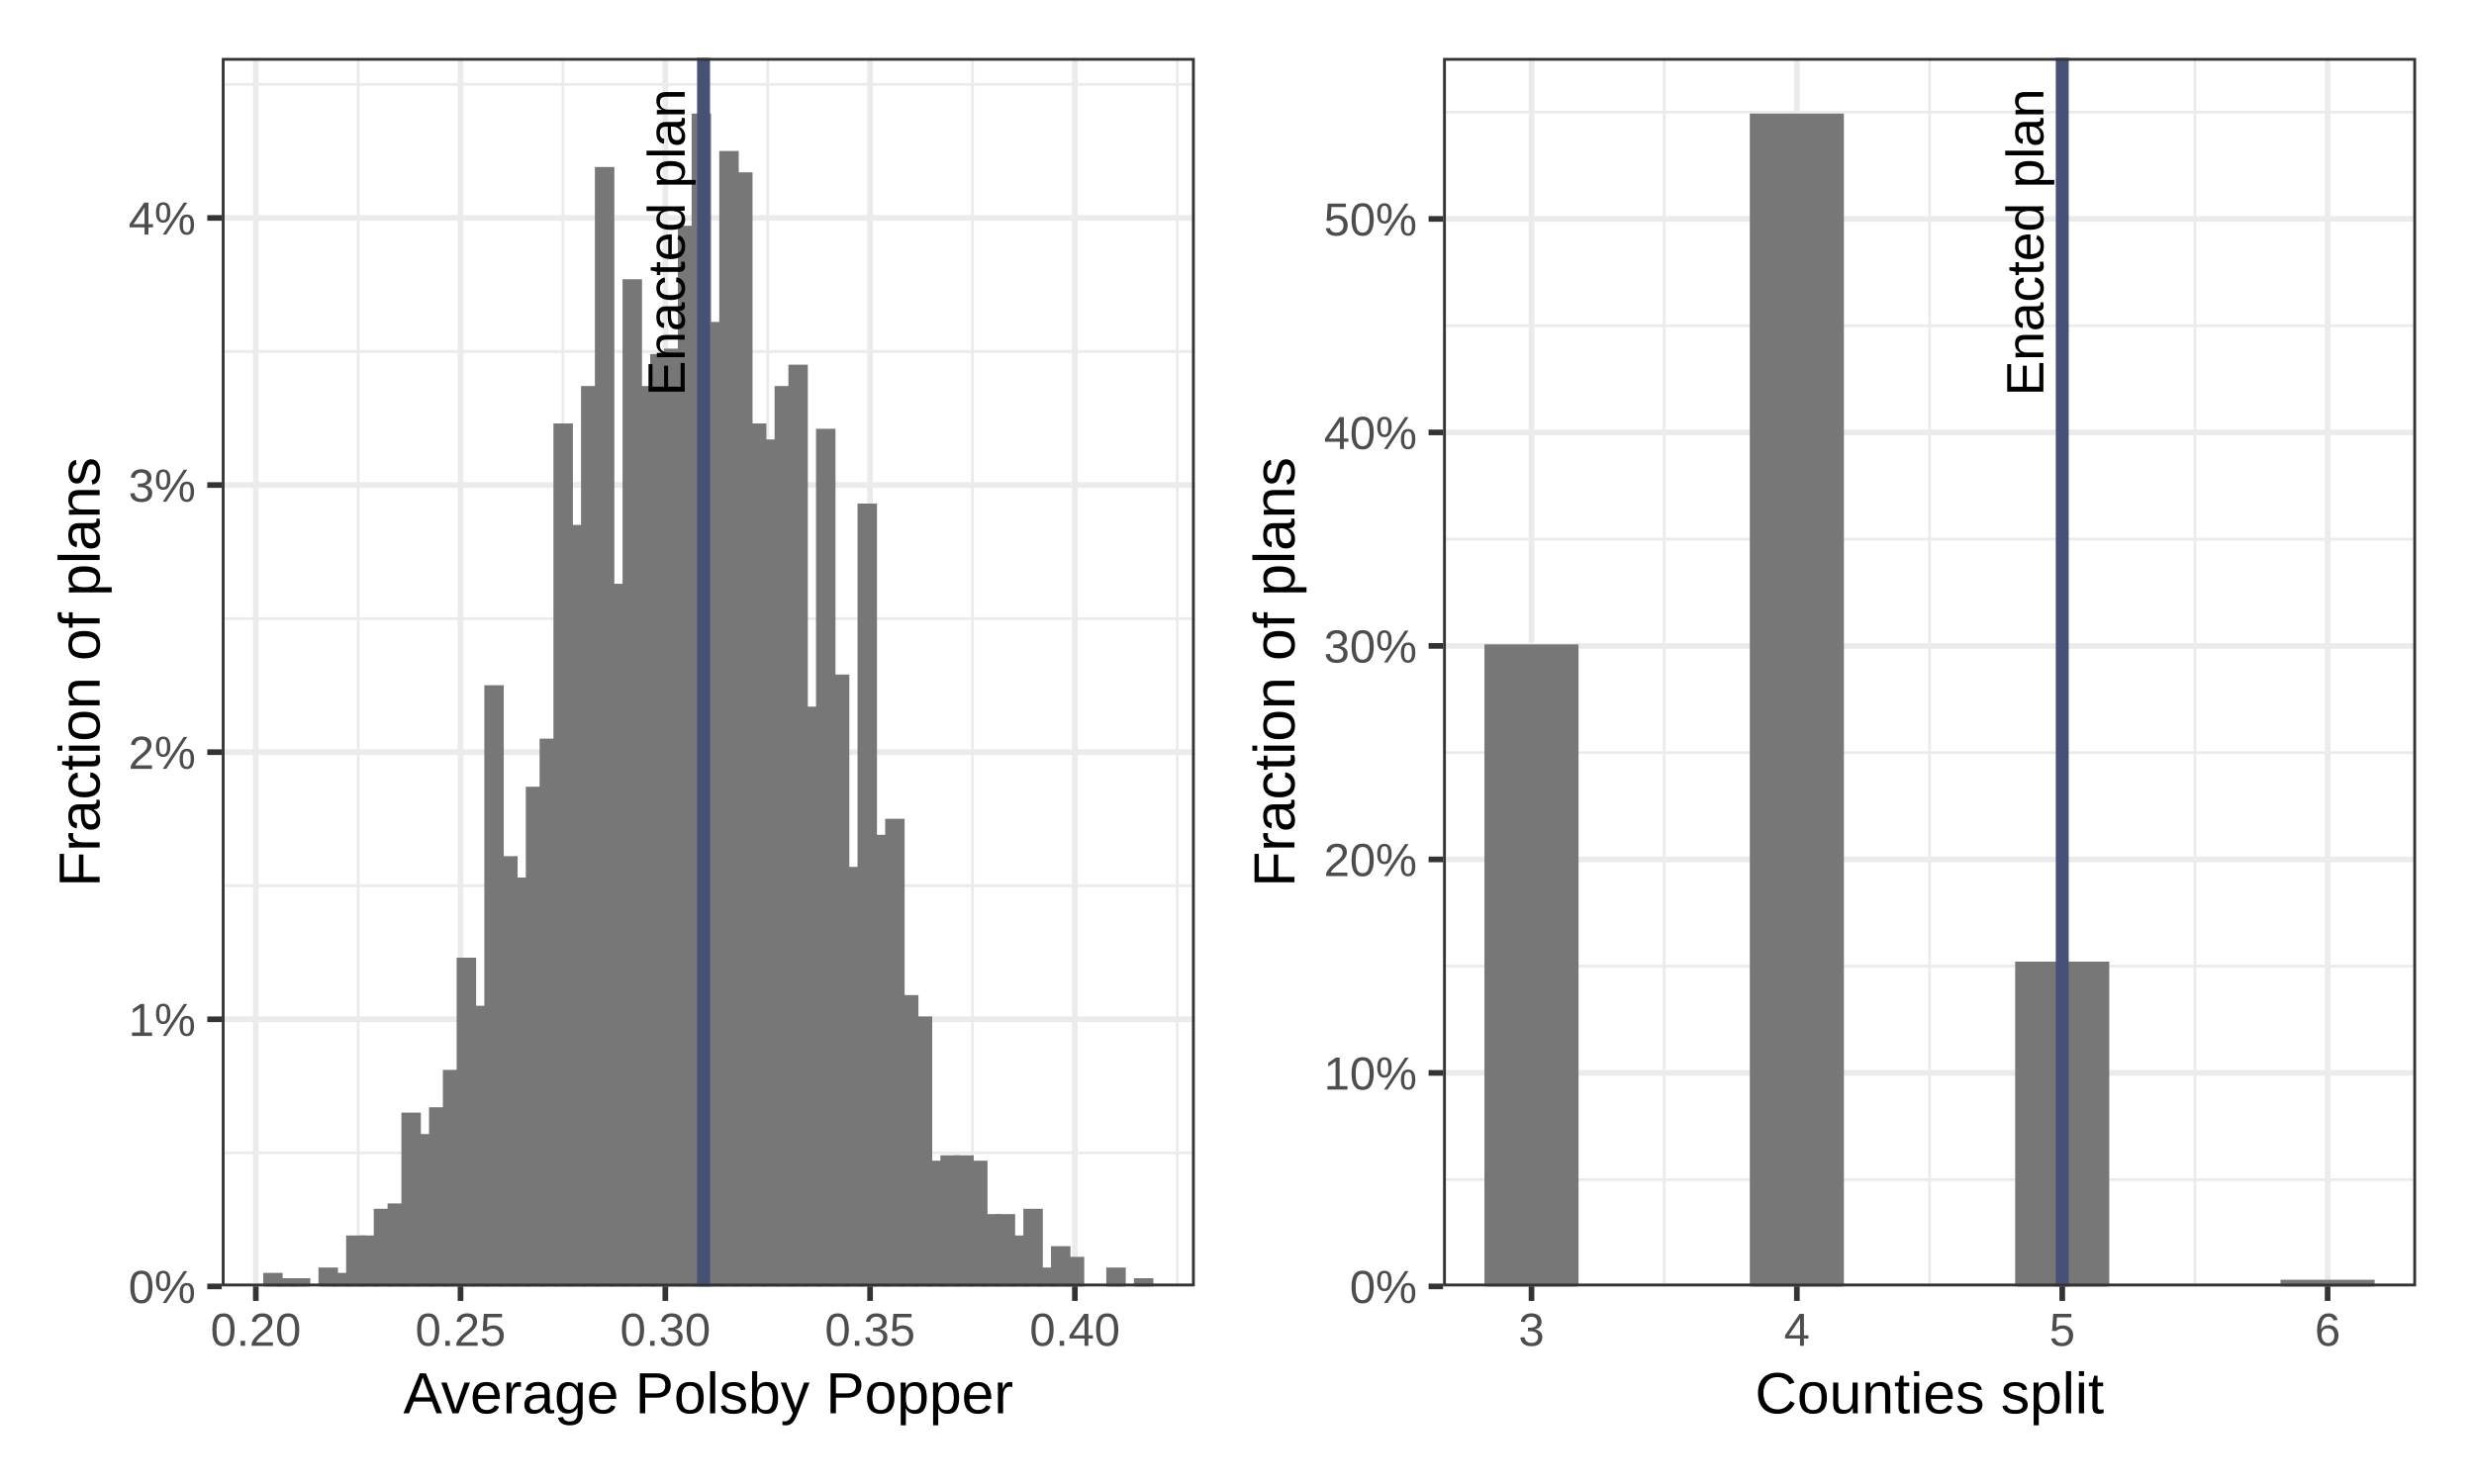
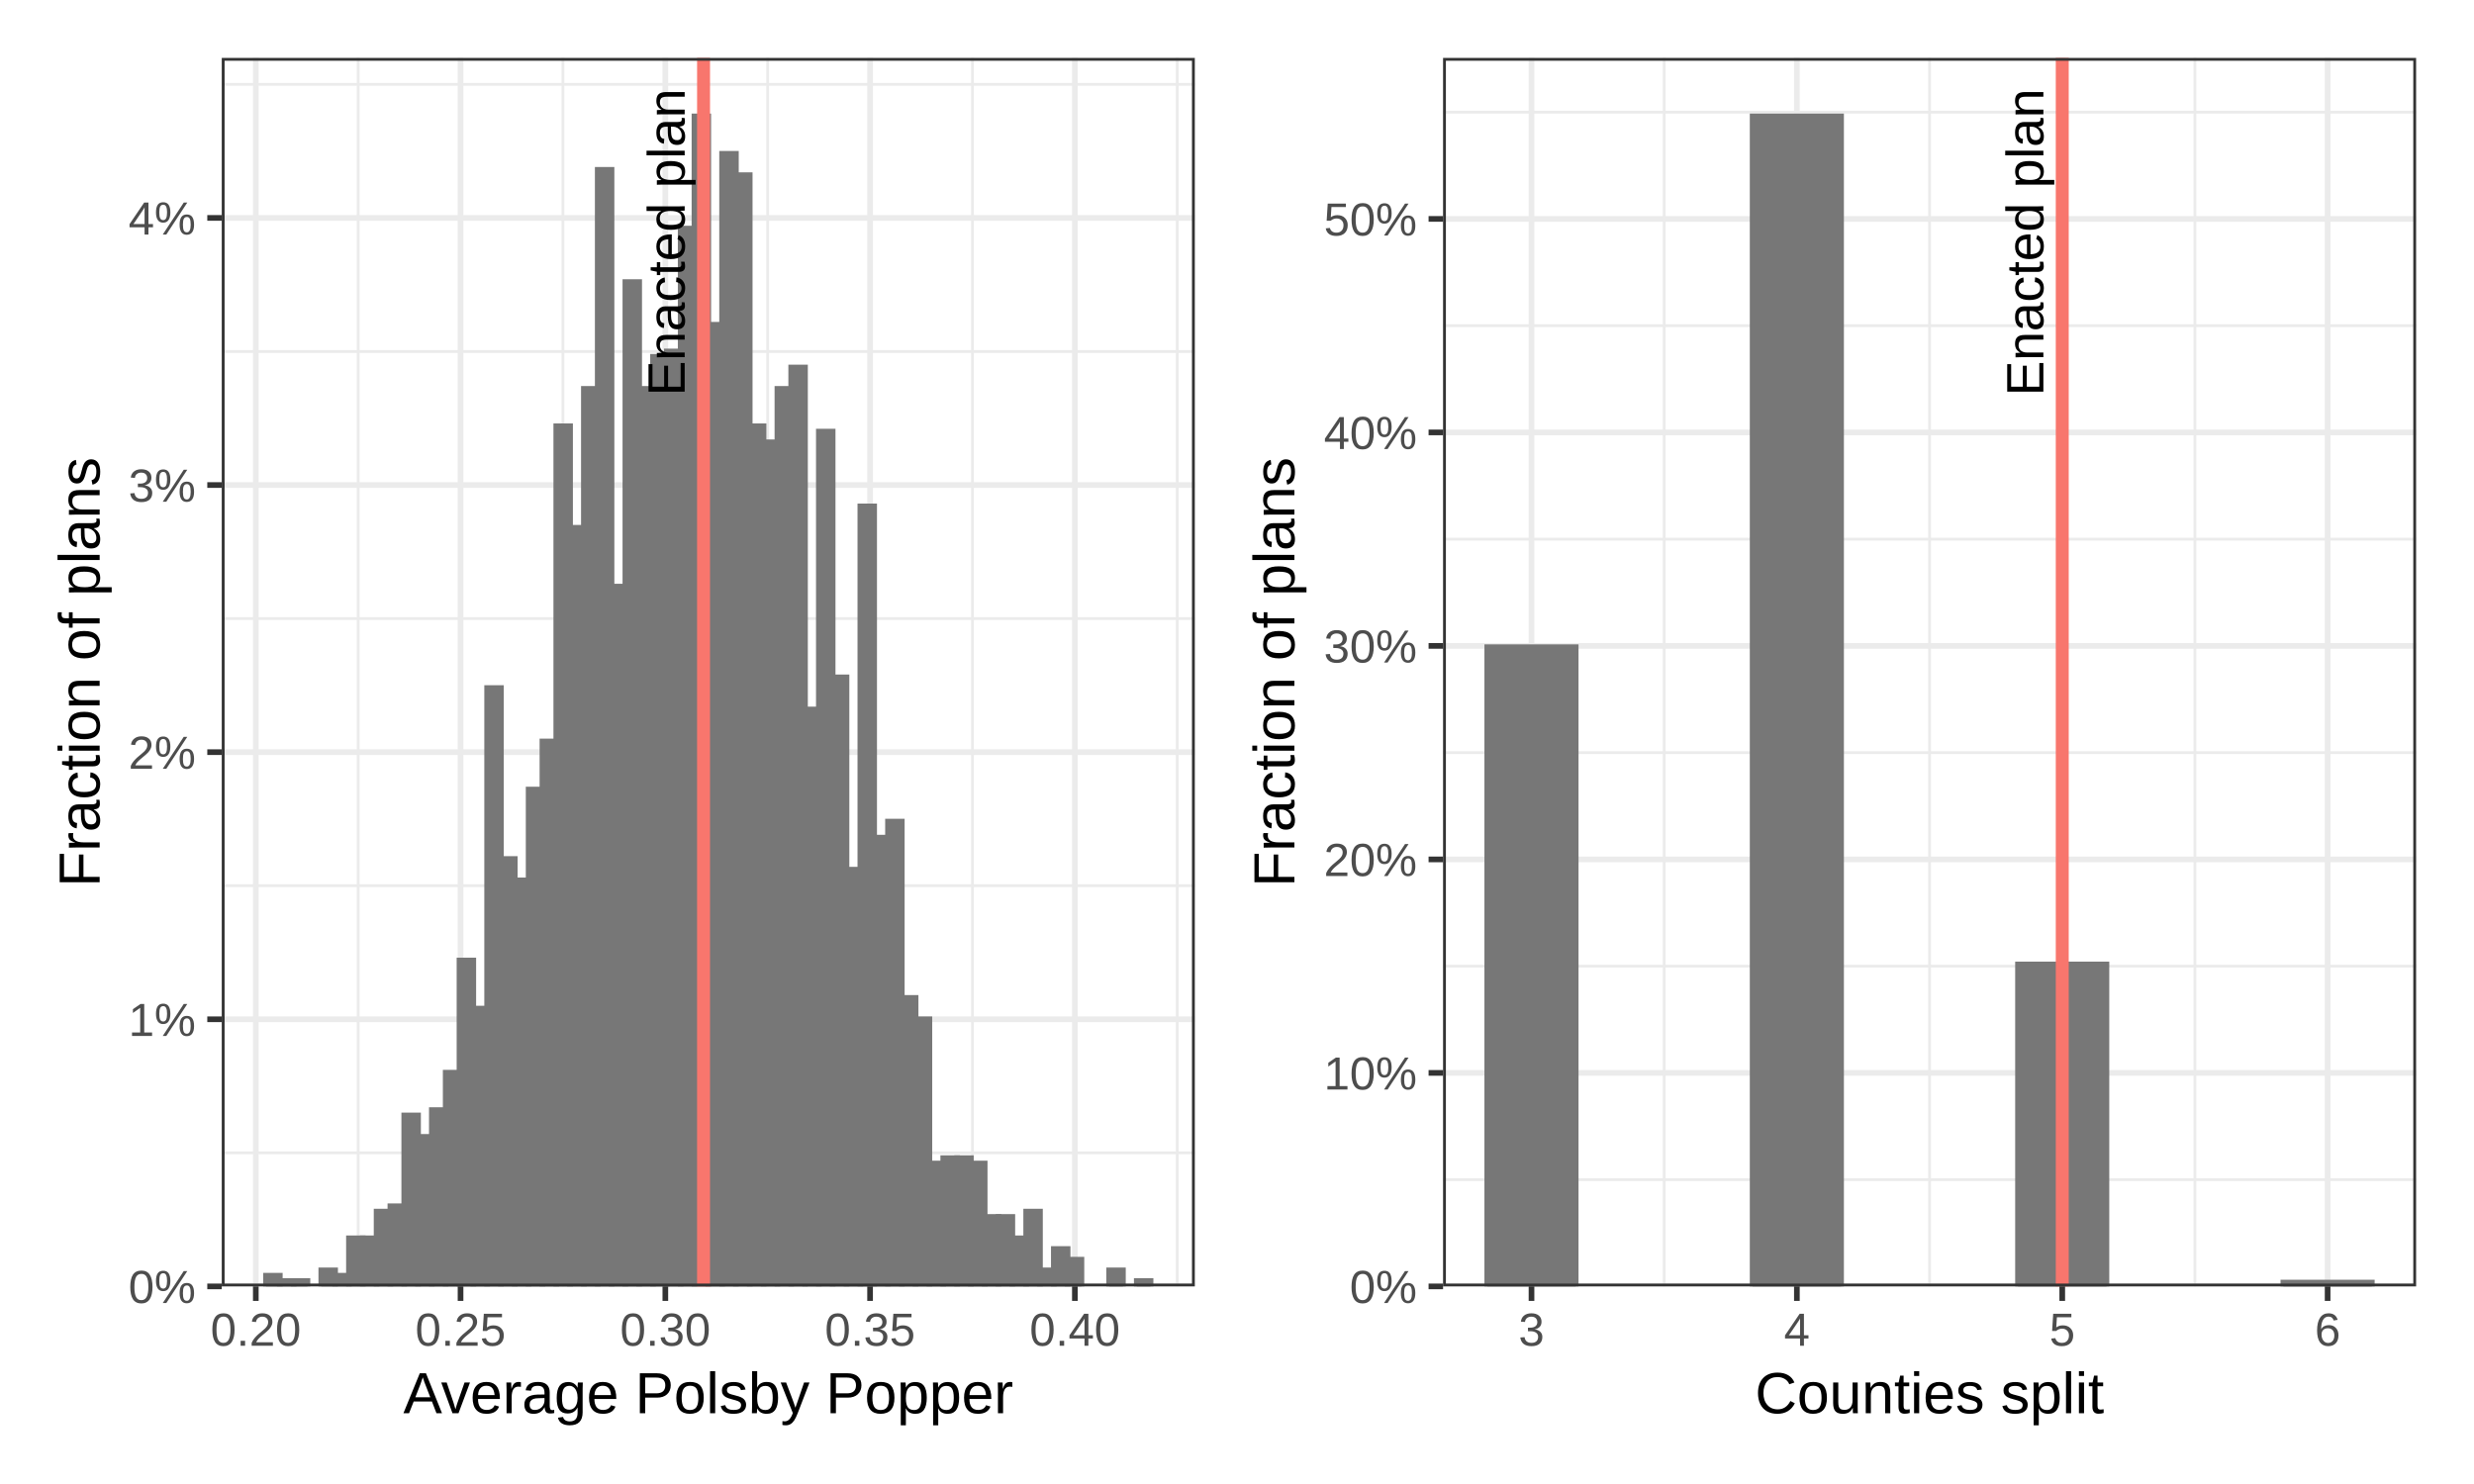
<svg xmlns="http://www.w3.org/2000/svg" class="svglite" width="468.00pt" height="280.80pt" viewBox="0 0 468.00 280.80">
  <defs>
    <style type="text/css">
    .svglite line, .svglite polyline, .svglite polygon, .svglite path, .svglite rect, .svglite circle {
      fill: none;
      stroke: #000000;
      stroke-linecap: round;
      stroke-linejoin: round;
      stroke-miterlimit: 10.00;
    }
    .svglite text {
      white-space: pre;
    }
  </style>
  </defs>
  <rect width="100%" height="100%" style="stroke: none; fill: #FFFFFF;" />
  <defs>
    <clipPath id="cpMC4wMHw0NjguMDB8MC4wMHwyODAuODA=">
      <rect x="0.00" y="0.00" width="468.00" height="280.80" />
    </clipPath>
  </defs>
  <g clip-path="url(#cpMC4wMHw0NjguMDB8MC4wMHwyODAuODA=)">
    <rect x="0" y="0" width="468.00" height="280.80" style="stroke-width: 1.07; stroke: #FFFFFF; fill: #FFFFFF;" />
  </g>
  <defs>
    <clipPath id="cpNS40OHwyMzEuNTB8NS40OHwyNzUuMzI=">
      <rect x="5.48" y="5.48" width="226.02" height="269.84" />
    </clipPath>
  </defs>
  <g clip-path="url(#cpNS40OHwyMzEuNTB8NS40OHwyNzUuMzI=)">
    <rect x="5.48" y="5.48" width="226.02" height="269.84" style="stroke-width: 1.07; stroke: #FFFFFF; fill: #FFFFFF;" />
  </g>
  <g clip-path="url(#cpMC4wMHw0NjguMDB8MC4wMHwyODAuODA=)">
</g>
  <defs>
    <clipPath id="cpNDEuOTV8MjI2LjAyfDEwLjk2fDI0My40MQ==">
      <rect x="41.95" y="10.96" width="184.07" height="232.45" />
    </clipPath>
  </defs>
  <g clip-path="url(#cpNDEuOTV8MjI2LjAyfDEwLjk2fDI0My40MQ==)">
    <rect x="41.95" y="10.96" width="184.07" height="232.45" style="stroke-width: 1.07; stroke: none; fill: #FFFFFF;" />
    <polyline points="41.95,218.14 226.02,218.14 " style="stroke-width: 0.53; stroke: #EBEBEB; stroke-linecap: butt;" />
    <polyline points="41.95,167.59 226.02,167.59 " style="stroke-width: 0.53; stroke: #EBEBEB; stroke-linecap: butt;" />
    <polyline points="41.95,117.05 226.02,117.05 " style="stroke-width: 0.53; stroke: #EBEBEB; stroke-linecap: butt;" />
    <polyline points="41.95,66.51 226.02,66.51 " style="stroke-width: 0.53; stroke: #EBEBEB; stroke-linecap: butt;" />
    <polyline points="41.95,15.96 226.02,15.96 " style="stroke-width: 0.53; stroke: #EBEBEB; stroke-linecap: butt;" />
    <polyline points="67.75,243.41 67.75,10.96 " style="stroke-width: 0.53; stroke: #EBEBEB; stroke-linecap: butt;" />
    <polyline points="106.49,243.41 106.49,10.96 " style="stroke-width: 0.53; stroke: #EBEBEB; stroke-linecap: butt;" />
    <polyline points="145.22,243.41 145.22,10.96 " style="stroke-width: 0.53; stroke: #EBEBEB; stroke-linecap: butt;" />
    <polyline points="183.96,243.41 183.96,10.96 " style="stroke-width: 0.53; stroke: #EBEBEB; stroke-linecap: butt;" />
    <polyline points="222.70,243.41 222.70,10.96 " style="stroke-width: 0.53; stroke: #EBEBEB; stroke-linecap: butt;" />
    <polyline points="41.95,243.41 226.02,243.41 " style="stroke-width: 1.07; stroke: #EBEBEB; stroke-linecap: butt;" />
    <polyline points="41.95,192.87 226.02,192.87 " style="stroke-width: 1.07; stroke: #EBEBEB; stroke-linecap: butt;" />
    <polyline points="41.95,142.32 226.02,142.32 " style="stroke-width: 1.07; stroke: #EBEBEB; stroke-linecap: butt;" />
    <polyline points="41.95,91.78 226.02,91.78 " style="stroke-width: 1.07; stroke: #EBEBEB; stroke-linecap: butt;" />
    <polyline points="41.95,41.23 226.02,41.23 " style="stroke-width: 1.07; stroke: #EBEBEB; stroke-linecap: butt;" />
    <polyline points="48.39,243.41 48.39,10.96 " style="stroke-width: 1.07; stroke: #EBEBEB; stroke-linecap: butt;" />
    <polyline points="87.12,243.41 87.12,10.96 " style="stroke-width: 1.07; stroke: #EBEBEB; stroke-linecap: butt;" />
    <polyline points="125.86,243.41 125.86,10.96 " style="stroke-width: 1.07; stroke: #EBEBEB; stroke-linecap: butt;" />
    <polyline points="164.59,243.41 164.59,10.96 " style="stroke-width: 1.07; stroke: #EBEBEB; stroke-linecap: butt;" />
    <polyline points="203.33,243.41 203.33,10.96 " style="stroke-width: 1.07; stroke: #EBEBEB; stroke-linecap: butt;" />
-     <rect x="50.32" y="241.39" width="2.61" height="2.02" style="stroke-width: 1.07; stroke: #777777; stroke-linecap: square; stroke-linejoin: miter; fill: #777777;" />
-     <rect x="52.93" y="242.40" width="2.61" height="1.01" style="stroke-width: 1.07; stroke: #777777; stroke-linecap: square; stroke-linejoin: miter; fill: #777777;" />
-     <rect x="55.55" y="242.40" width="2.61" height="1.01" style="stroke-width: 1.07; stroke: #777777; stroke-linecap: square; stroke-linejoin: miter; fill: #777777;" />
-     <rect x="58.16" y="243.41" width="2.61" height="0.00" style="stroke-width: 1.07; stroke: #777777; stroke-linecap: square; stroke-linejoin: miter; fill: #777777;" />
-     <rect x="60.78" y="240.38" width="2.61" height="3.03" style="stroke-width: 1.07; stroke: #777777; stroke-linecap: square; stroke-linejoin: miter; fill: #777777;" />
-     <rect x="63.39" y="241.39" width="2.61" height="2.02" style="stroke-width: 1.07; stroke: #777777; stroke-linecap: square; stroke-linejoin: miter; fill: #777777;" />
-     <rect x="66.01" y="234.31" width="2.61" height="9.10" style="stroke-width: 1.07; stroke: #777777; stroke-linecap: square; stroke-linejoin: miter; fill: #777777;" />
-     <rect x="68.62" y="234.31" width="2.61" height="9.10" style="stroke-width: 1.07; stroke: #777777; stroke-linecap: square; stroke-linejoin: miter; fill: #777777;" />
-     <rect x="71.24" y="229.26" width="2.61" height="14.15" style="stroke-width: 1.07; stroke: #777777; stroke-linecap: square; stroke-linejoin: miter; fill: #777777;" />
-     <rect x="73.85" y="228.25" width="2.61" height="15.16" style="stroke-width: 1.07; stroke: #777777; stroke-linecap: square; stroke-linejoin: miter; fill: #777777;" />
-     <rect x="76.47" y="211.06" width="2.61" height="32.35" style="stroke-width: 1.07; stroke: #777777; stroke-linecap: square; stroke-linejoin: miter; fill: #777777;" />
-     <rect x="79.08" y="215.11" width="2.61" height="28.30" style="stroke-width: 1.07; stroke: #777777; stroke-linecap: square; stroke-linejoin: miter; fill: #777777;" />
-     <rect x="81.69" y="210.05" width="2.61" height="33.36" style="stroke-width: 1.07; stroke: #777777; stroke-linecap: square; stroke-linejoin: miter; fill: #777777;" />
-     <rect x="84.31" y="202.97" width="2.61" height="40.44" style="stroke-width: 1.07; stroke: #777777; stroke-linecap: square; stroke-linejoin: miter; fill: #777777;" />
-     <rect x="86.92" y="181.75" width="2.61" height="61.66" style="stroke-width: 1.07; stroke: #777777; stroke-linecap: square; stroke-linejoin: miter; fill: #777777;" />
-     <rect x="89.54" y="190.84" width="2.61" height="52.57" style="stroke-width: 1.07; stroke: #777777; stroke-linecap: square; stroke-linejoin: miter; fill: #777777;" />
-     <rect x="92.15" y="130.19" width="2.61" height="113.22" style="stroke-width: 1.07; stroke: #777777; stroke-linecap: square; stroke-linejoin: miter; fill: #777777;" />
-     <rect x="94.77" y="162.54" width="2.61" height="80.87" style="stroke-width: 1.07; stroke: #777777; stroke-linecap: square; stroke-linejoin: miter; fill: #777777;" />
-     <rect x="97.38" y="166.58" width="2.61" height="76.83" style="stroke-width: 1.07; stroke: #777777; stroke-linecap: square; stroke-linejoin: miter; fill: #777777;" />
-     <rect x="100.00" y="149.40" width="2.61" height="94.01" style="stroke-width: 1.07; stroke: #777777; stroke-linecap: square; stroke-linejoin: miter; fill: #777777;" />
-     <rect x="102.61" y="140.30" width="2.61" height="103.11" style="stroke-width: 1.07; stroke: #777777; stroke-linecap: square; stroke-linejoin: miter; fill: #777777;" />
-     <rect x="105.23" y="80.66" width="2.61" height="162.75" style="stroke-width: 1.07; stroke: #777777; stroke-linecap: square; stroke-linejoin: miter; fill: #777777;" />
-     <rect x="107.84" y="99.87" width="2.61" height="143.54" style="stroke-width: 1.07; stroke: #777777; stroke-linecap: square; stroke-linejoin: miter; fill: #777777;" />
-     <rect x="110.45" y="73.58" width="2.61" height="169.83" style="stroke-width: 1.07; stroke: #777777; stroke-linecap: square; stroke-linejoin: miter; fill: #777777;" />
-     <rect x="113.07" y="32.14" width="2.61" height="211.27" style="stroke-width: 1.07; stroke: #777777; stroke-linecap: square; stroke-linejoin: miter; fill: #777777;" />
-     <rect x="115.68" y="110.99" width="2.61" height="132.42" style="stroke-width: 1.07; stroke: #777777; stroke-linecap: square; stroke-linejoin: miter; fill: #777777;" />
-     <rect x="118.30" y="53.37" width="2.61" height="190.04" style="stroke-width: 1.07; stroke: #777777; stroke-linecap: square; stroke-linejoin: miter; fill: #777777;" />
-     <rect x="120.91" y="73.58" width="2.61" height="169.83" style="stroke-width: 1.07; stroke: #777777; stroke-linecap: square; stroke-linejoin: miter; fill: #777777;" />
-     <rect x="123.53" y="67.52" width="2.61" height="175.89" style="stroke-width: 1.07; stroke: #777777; stroke-linecap: square; stroke-linejoin: miter; fill: #777777;" />
-     <rect x="126.14" y="66.51" width="2.61" height="176.90" style="stroke-width: 1.07; stroke: #777777; stroke-linecap: square; stroke-linejoin: miter; fill: #777777;" />
-     <rect x="128.76" y="43.26" width="2.61" height="200.15" style="stroke-width: 1.07; stroke: #777777; stroke-linecap: square; stroke-linejoin: miter; fill: #777777;" />
-     <rect x="131.37" y="22.03" width="2.61" height="221.38" style="stroke-width: 1.07; stroke: #777777; stroke-linecap: square; stroke-linejoin: miter; fill: #777777;" />
-     <rect x="133.99" y="61.45" width="2.61" height="181.96" style="stroke-width: 1.07; stroke: #777777; stroke-linecap: square; stroke-linejoin: miter; fill: #777777;" />
-     <rect x="136.60" y="29.10" width="2.61" height="214.31" style="stroke-width: 1.07; stroke: #777777; stroke-linecap: square; stroke-linejoin: miter; fill: #777777;" />
-     <rect x="139.21" y="33.15" width="2.61" height="210.26" style="stroke-width: 1.07; stroke: #777777; stroke-linecap: square; stroke-linejoin: miter; fill: #777777;" />
-     <rect x="141.83" y="80.66" width="2.61" height="162.75" style="stroke-width: 1.07; stroke: #777777; stroke-linecap: square; stroke-linejoin: miter; fill: #777777;" />
-     <rect x="144.44" y="83.69" width="2.61" height="159.72" style="stroke-width: 1.07; stroke: #777777; stroke-linecap: square; stroke-linejoin: miter; fill: #777777;" />
-     <rect x="147.06" y="73.58" width="2.61" height="169.83" style="stroke-width: 1.07; stroke: #777777; stroke-linecap: square; stroke-linejoin: miter; fill: #777777;" />
-     <rect x="149.67" y="69.54" width="2.61" height="173.87" style="stroke-width: 1.07; stroke: #777777; stroke-linecap: square; stroke-linejoin: miter; fill: #777777;" />
-     <rect x="152.29" y="134.24" width="2.61" height="109.17" style="stroke-width: 1.07; stroke: #777777; stroke-linecap: square; stroke-linejoin: miter; fill: #777777;" />
-     <rect x="154.90" y="81.67" width="2.61" height="161.74" style="stroke-width: 1.07; stroke: #777777; stroke-linecap: square; stroke-linejoin: miter; fill: #777777;" />
-     <rect x="157.52" y="128.17" width="2.61" height="115.24" style="stroke-width: 1.07; stroke: #777777; stroke-linecap: square; stroke-linejoin: miter; fill: #777777;" />
-     <rect x="160.13" y="164.56" width="2.61" height="78.85" style="stroke-width: 1.07; stroke: #777777; stroke-linecap: square; stroke-linejoin: miter; fill: #777777;" />
-     <rect x="162.75" y="95.82" width="2.61" height="147.59" style="stroke-width: 1.07; stroke: #777777; stroke-linecap: square; stroke-linejoin: miter; fill: #777777;" />
-     <rect x="165.36" y="158.50" width="2.61" height="84.91" style="stroke-width: 1.07; stroke: #777777; stroke-linecap: square; stroke-linejoin: miter; fill: #777777;" />
-     <rect x="167.98" y="155.46" width="2.61" height="87.95" style="stroke-width: 1.07; stroke: #777777; stroke-linecap: square; stroke-linejoin: miter; fill: #777777;" />
-     <rect x="170.59" y="188.82" width="2.61" height="54.59" style="stroke-width: 1.07; stroke: #777777; stroke-linecap: square; stroke-linejoin: miter; fill: #777777;" />
-     <rect x="173.20" y="192.87" width="2.61" height="50.54" style="stroke-width: 1.07; stroke: #777777; stroke-linecap: square; stroke-linejoin: miter; fill: #777777;" />
-     <rect x="175.82" y="220.16" width="2.61" height="23.25" style="stroke-width: 1.07; stroke: #777777; stroke-linecap: square; stroke-linejoin: miter; fill: #777777;" />
-     <rect x="178.43" y="219.15" width="2.61" height="24.26" style="stroke-width: 1.07; stroke: #777777; stroke-linecap: square; stroke-linejoin: miter; fill: #777777;" />
-     <rect x="181.05" y="219.15" width="2.61" height="24.26" style="stroke-width: 1.07; stroke: #777777; stroke-linecap: square; stroke-linejoin: miter; fill: #777777;" />
-     <rect x="183.66" y="220.16" width="2.61" height="23.25" style="stroke-width: 1.07; stroke: #777777; stroke-linecap: square; stroke-linejoin: miter; fill: #777777;" />
-     <rect x="186.28" y="230.27" width="2.61" height="13.14" style="stroke-width: 1.07; stroke: #777777; stroke-linecap: square; stroke-linejoin: miter; fill: #777777;" />
-     <rect x="188.89" y="230.27" width="2.61" height="13.14" style="stroke-width: 1.07; stroke: #777777; stroke-linecap: square; stroke-linejoin: miter; fill: #777777;" />
-     <rect x="191.51" y="234.31" width="2.61" height="9.10" style="stroke-width: 1.07; stroke: #777777; stroke-linecap: square; stroke-linejoin: miter; fill: #777777;" />
-     <rect x="194.12" y="229.26" width="2.61" height="14.15" style="stroke-width: 1.07; stroke: #777777; stroke-linecap: square; stroke-linejoin: miter; fill: #777777;" />
-     <rect x="196.74" y="240.38" width="2.61" height="3.03" style="stroke-width: 1.07; stroke: #777777; stroke-linecap: square; stroke-linejoin: miter; fill: #777777;" />
-     <rect x="199.35" y="236.33" width="2.61" height="7.08" style="stroke-width: 1.07; stroke: #777777; stroke-linecap: square; stroke-linejoin: miter; fill: #777777;" />
-     <rect x="201.96" y="238.36" width="2.61" height="5.05" style="stroke-width: 1.07; stroke: #777777; stroke-linecap: square; stroke-linejoin: miter; fill: #777777;" />
-     <rect x="204.58" y="243.41" width="2.61" height="0.00" style="stroke-width: 1.07; stroke: #777777; stroke-linecap: square; stroke-linejoin: miter; fill: #777777;" />
-     <rect x="207.19" y="243.41" width="2.61" height="0.00" style="stroke-width: 1.07; stroke: #777777; stroke-linecap: square; stroke-linejoin: miter; fill: #777777;" />
-     <rect x="209.81" y="240.38" width="2.61" height="3.03" style="stroke-width: 1.07; stroke: #777777; stroke-linecap: square; stroke-linejoin: miter; fill: #777777;" />
-     <rect x="212.42" y="243.41" width="2.61" height="0.00" style="stroke-width: 1.07; stroke: #777777; stroke-linecap: square; stroke-linejoin: miter; fill: #777777;" />
-     <rect x="215.04" y="242.40" width="2.61" height="1.01" style="stroke-width: 1.07; stroke: #777777; stroke-linecap: square; stroke-linejoin: miter; fill: #777777;" />
-     <line x1="133.09" y1="243.41" x2="133.09" y2="10.96" style="stroke-width: 2.45; stroke: #465177; stroke-linecap: butt;" />
+     <rect x="50.32" y="241.39" width="2.61" height="2.02" style="stroke-width: 1.07; stroke: #777777; stroke-linecap: butt; stroke-linejoin: miter; fill: #777777;" />
+     <rect x="52.93" y="242.40" width="2.61" height="1.01" style="stroke-width: 1.07; stroke: #777777; stroke-linecap: butt; stroke-linejoin: miter; fill: #777777;" />
+     <rect x="55.55" y="242.40" width="2.61" height="1.01" style="stroke-width: 1.07; stroke: #777777; stroke-linecap: butt; stroke-linejoin: miter; fill: #777777;" />
+     <rect x="58.16" y="243.41" width="2.61" height="0.00" style="stroke-width: 1.07; stroke: #777777; stroke-linecap: butt; stroke-linejoin: miter; fill: #777777;" />
+     <rect x="60.78" y="240.38" width="2.61" height="3.03" style="stroke-width: 1.07; stroke: #777777; stroke-linecap: butt; stroke-linejoin: miter; fill: #777777;" />
+     <rect x="63.39" y="241.39" width="2.61" height="2.02" style="stroke-width: 1.07; stroke: #777777; stroke-linecap: butt; stroke-linejoin: miter; fill: #777777;" />
+     <rect x="66.01" y="234.31" width="2.61" height="9.10" style="stroke-width: 1.07; stroke: #777777; stroke-linecap: butt; stroke-linejoin: miter; fill: #777777;" />
+     <rect x="68.62" y="234.31" width="2.61" height="9.10" style="stroke-width: 1.07; stroke: #777777; stroke-linecap: butt; stroke-linejoin: miter; fill: #777777;" />
+     <rect x="71.24" y="229.26" width="2.61" height="14.15" style="stroke-width: 1.07; stroke: #777777; stroke-linecap: butt; stroke-linejoin: miter; fill: #777777;" />
+     <rect x="73.85" y="228.25" width="2.61" height="15.16" style="stroke-width: 1.07; stroke: #777777; stroke-linecap: butt; stroke-linejoin: miter; fill: #777777;" />
+     <rect x="76.47" y="211.06" width="2.61" height="32.35" style="stroke-width: 1.07; stroke: #777777; stroke-linecap: butt; stroke-linejoin: miter; fill: #777777;" />
+     <rect x="79.08" y="215.11" width="2.61" height="28.30" style="stroke-width: 1.07; stroke: #777777; stroke-linecap: butt; stroke-linejoin: miter; fill: #777777;" />
+     <rect x="81.69" y="210.05" width="2.61" height="33.36" style="stroke-width: 1.07; stroke: #777777; stroke-linecap: butt; stroke-linejoin: miter; fill: #777777;" />
+     <rect x="84.31" y="202.97" width="2.61" height="40.44" style="stroke-width: 1.07; stroke: #777777; stroke-linecap: butt; stroke-linejoin: miter; fill: #777777;" />
+     <rect x="86.92" y="181.75" width="2.61" height="61.66" style="stroke-width: 1.07; stroke: #777777; stroke-linecap: butt; stroke-linejoin: miter; fill: #777777;" />
+     <rect x="89.54" y="190.84" width="2.61" height="52.57" style="stroke-width: 1.07; stroke: #777777; stroke-linecap: butt; stroke-linejoin: miter; fill: #777777;" />
+     <rect x="92.15" y="130.19" width="2.61" height="113.22" style="stroke-width: 1.07; stroke: #777777; stroke-linecap: butt; stroke-linejoin: miter; fill: #777777;" />
+     <rect x="94.77" y="162.54" width="2.61" height="80.87" style="stroke-width: 1.07; stroke: #777777; stroke-linecap: butt; stroke-linejoin: miter; fill: #777777;" />
+     <rect x="97.38" y="166.58" width="2.61" height="76.83" style="stroke-width: 1.07; stroke: #777777; stroke-linecap: butt; stroke-linejoin: miter; fill: #777777;" />
+     <rect x="100.00" y="149.40" width="2.61" height="94.01" style="stroke-width: 1.07; stroke: #777777; stroke-linecap: butt; stroke-linejoin: miter; fill: #777777;" />
+     <rect x="102.61" y="140.30" width="2.61" height="103.11" style="stroke-width: 1.07; stroke: #777777; stroke-linecap: butt; stroke-linejoin: miter; fill: #777777;" />
+     <rect x="105.23" y="80.66" width="2.61" height="162.75" style="stroke-width: 1.07; stroke: #777777; stroke-linecap: butt; stroke-linejoin: miter; fill: #777777;" />
+     <rect x="107.84" y="99.87" width="2.61" height="143.54" style="stroke-width: 1.07; stroke: #777777; stroke-linecap: butt; stroke-linejoin: miter; fill: #777777;" />
+     <rect x="110.45" y="73.58" width="2.61" height="169.83" style="stroke-width: 1.07; stroke: #777777; stroke-linecap: butt; stroke-linejoin: miter; fill: #777777;" />
+     <rect x="113.07" y="32.14" width="2.61" height="211.27" style="stroke-width: 1.07; stroke: #777777; stroke-linecap: butt; stroke-linejoin: miter; fill: #777777;" />
+     <rect x="115.68" y="110.99" width="2.61" height="132.42" style="stroke-width: 1.07; stroke: #777777; stroke-linecap: butt; stroke-linejoin: miter; fill: #777777;" />
+     <rect x="118.30" y="53.37" width="2.61" height="190.04" style="stroke-width: 1.07; stroke: #777777; stroke-linecap: butt; stroke-linejoin: miter; fill: #777777;" />
+     <rect x="120.91" y="73.58" width="2.61" height="169.83" style="stroke-width: 1.07; stroke: #777777; stroke-linecap: butt; stroke-linejoin: miter; fill: #777777;" />
+     <rect x="123.53" y="67.52" width="2.61" height="175.89" style="stroke-width: 1.07; stroke: #777777; stroke-linecap: butt; stroke-linejoin: miter; fill: #777777;" />
+     <rect x="126.14" y="66.51" width="2.61" height="176.90" style="stroke-width: 1.07; stroke: #777777; stroke-linecap: butt; stroke-linejoin: miter; fill: #777777;" />
+     <rect x="128.76" y="43.26" width="2.61" height="200.15" style="stroke-width: 1.07; stroke: #777777; stroke-linecap: butt; stroke-linejoin: miter; fill: #777777;" />
+     <rect x="131.37" y="22.03" width="2.61" height="221.38" style="stroke-width: 1.07; stroke: #777777; stroke-linecap: butt; stroke-linejoin: miter; fill: #777777;" />
+     <rect x="133.99" y="61.45" width="2.61" height="181.96" style="stroke-width: 1.07; stroke: #777777; stroke-linecap: butt; stroke-linejoin: miter; fill: #777777;" />
+     <rect x="136.60" y="29.10" width="2.61" height="214.31" style="stroke-width: 1.07; stroke: #777777; stroke-linecap: butt; stroke-linejoin: miter; fill: #777777;" />
+     <rect x="139.21" y="33.15" width="2.61" height="210.26" style="stroke-width: 1.07; stroke: #777777; stroke-linecap: butt; stroke-linejoin: miter; fill: #777777;" />
+     <rect x="141.83" y="80.66" width="2.61" height="162.75" style="stroke-width: 1.07; stroke: #777777; stroke-linecap: butt; stroke-linejoin: miter; fill: #777777;" />
+     <rect x="144.44" y="83.69" width="2.61" height="159.72" style="stroke-width: 1.07; stroke: #777777; stroke-linecap: butt; stroke-linejoin: miter; fill: #777777;" />
+     <rect x="147.06" y="73.58" width="2.61" height="169.83" style="stroke-width: 1.07; stroke: #777777; stroke-linecap: butt; stroke-linejoin: miter; fill: #777777;" />
+     <rect x="149.67" y="69.54" width="2.61" height="173.87" style="stroke-width: 1.07; stroke: #777777; stroke-linecap: butt; stroke-linejoin: miter; fill: #777777;" />
+     <rect x="152.29" y="134.24" width="2.61" height="109.17" style="stroke-width: 1.07; stroke: #777777; stroke-linecap: butt; stroke-linejoin: miter; fill: #777777;" />
+     <rect x="154.90" y="81.67" width="2.61" height="161.74" style="stroke-width: 1.07; stroke: #777777; stroke-linecap: butt; stroke-linejoin: miter; fill: #777777;" />
+     <rect x="157.52" y="128.17" width="2.61" height="115.24" style="stroke-width: 1.07; stroke: #777777; stroke-linecap: butt; stroke-linejoin: miter; fill: #777777;" />
+     <rect x="160.13" y="164.56" width="2.61" height="78.85" style="stroke-width: 1.07; stroke: #777777; stroke-linecap: butt; stroke-linejoin: miter; fill: #777777;" />
+     <rect x="162.75" y="95.82" width="2.61" height="147.59" style="stroke-width: 1.07; stroke: #777777; stroke-linecap: butt; stroke-linejoin: miter; fill: #777777;" />
+     <rect x="165.36" y="158.50" width="2.61" height="84.91" style="stroke-width: 1.07; stroke: #777777; stroke-linecap: butt; stroke-linejoin: miter; fill: #777777;" />
+     <rect x="167.98" y="155.46" width="2.61" height="87.95" style="stroke-width: 1.07; stroke: #777777; stroke-linecap: butt; stroke-linejoin: miter; fill: #777777;" />
+     <rect x="170.59" y="188.82" width="2.61" height="54.59" style="stroke-width: 1.07; stroke: #777777; stroke-linecap: butt; stroke-linejoin: miter; fill: #777777;" />
+     <rect x="173.20" y="192.87" width="2.61" height="50.54" style="stroke-width: 1.07; stroke: #777777; stroke-linecap: butt; stroke-linejoin: miter; fill: #777777;" />
+     <rect x="175.82" y="220.16" width="2.61" height="23.25" style="stroke-width: 1.07; stroke: #777777; stroke-linecap: butt; stroke-linejoin: miter; fill: #777777;" />
+     <rect x="178.43" y="219.15" width="2.61" height="24.26" style="stroke-width: 1.07; stroke: #777777; stroke-linecap: butt; stroke-linejoin: miter; fill: #777777;" />
+     <rect x="181.05" y="219.15" width="2.61" height="24.26" style="stroke-width: 1.07; stroke: #777777; stroke-linecap: butt; stroke-linejoin: miter; fill: #777777;" />
+     <rect x="183.66" y="220.16" width="2.61" height="23.25" style="stroke-width: 1.07; stroke: #777777; stroke-linecap: butt; stroke-linejoin: miter; fill: #777777;" />
+     <rect x="186.28" y="230.27" width="2.61" height="13.14" style="stroke-width: 1.07; stroke: #777777; stroke-linecap: butt; stroke-linejoin: miter; fill: #777777;" />
+     <rect x="188.89" y="230.27" width="2.61" height="13.14" style="stroke-width: 1.07; stroke: #777777; stroke-linecap: butt; stroke-linejoin: miter; fill: #777777;" />
+     <rect x="191.51" y="234.31" width="2.61" height="9.10" style="stroke-width: 1.07; stroke: #777777; stroke-linecap: butt; stroke-linejoin: miter; fill: #777777;" />
+     <rect x="194.12" y="229.26" width="2.61" height="14.15" style="stroke-width: 1.07; stroke: #777777; stroke-linecap: butt; stroke-linejoin: miter; fill: #777777;" />
+     <rect x="196.74" y="240.38" width="2.61" height="3.03" style="stroke-width: 1.07; stroke: #777777; stroke-linecap: butt; stroke-linejoin: miter; fill: #777777;" />
+     <rect x="199.35" y="236.33" width="2.61" height="7.08" style="stroke-width: 1.07; stroke: #777777; stroke-linecap: butt; stroke-linejoin: miter; fill: #777777;" />
+     <rect x="201.96" y="238.36" width="2.61" height="5.05" style="stroke-width: 1.07; stroke: #777777; stroke-linecap: butt; stroke-linejoin: miter; fill: #777777;" />
+     <rect x="204.58" y="243.41" width="2.61" height="0.00" style="stroke-width: 1.07; stroke: #777777; stroke-linecap: butt; stroke-linejoin: miter; fill: #777777;" />
+     <rect x="207.19" y="243.41" width="2.61" height="0.00" style="stroke-width: 1.07; stroke: #777777; stroke-linecap: butt; stroke-linejoin: miter; fill: #777777;" />
+     <rect x="209.81" y="240.38" width="2.61" height="3.03" style="stroke-width: 1.07; stroke: #777777; stroke-linecap: butt; stroke-linejoin: miter; fill: #777777;" />
+     <rect x="212.42" y="243.41" width="2.61" height="0.00" style="stroke-width: 1.07; stroke: #777777; stroke-linecap: butt; stroke-linejoin: miter; fill: #777777;" />
+     <rect x="215.04" y="242.40" width="2.61" height="1.01" style="stroke-width: 1.07; stroke: #777777; stroke-linecap: butt; stroke-linejoin: miter; fill: #777777;" />
+     <line x1="133.09" y1="243.41" x2="133.09" y2="10.96" style="stroke-width: 2.45; stroke: #F8766D; stroke-linecap: butt;" />
    <text transform="translate(129.52,16.77) rotate(-90)" text-anchor="end" style="font-size: 9.96px; font-family: &quot;Arial&quot;;" textLength="58.11px" lengthAdjust="spacingAndGlyphs">Enacted plan</text>
    <rect x="41.95" y="10.96" width="184.07" height="232.45" style="stroke-width: 1.07; stroke: #333333;" />
  </g>
  <g clip-path="url(#cpMC4wMHw0NjguMDB8MC4wMHwyODAuODA=)">
    <text x="37.02" y="246.56" text-anchor="end" style="font-size: 8.80px;fill: #4D4D4D; font-family: &quot;Arial&quot;;" textLength="12.72px" lengthAdjust="spacingAndGlyphs">0%</text>
    <text x="37.02" y="196.02" text-anchor="end" style="font-size: 8.80px;fill: #4D4D4D; font-family: &quot;Arial&quot;;" textLength="12.72px" lengthAdjust="spacingAndGlyphs">1%</text>
-     <text x="37.02" y="145.48" text-anchor="end" style="font-size: 8.80px;fill: #4D4D4D; font-family: &quot;Arial&quot;;" textLength="12.72px" lengthAdjust="spacingAndGlyphs">2%</text>
+     <text x="37.02" y="145.47" text-anchor="end" style="font-size: 8.80px;fill: #4D4D4D; font-family: &quot;Arial&quot;;" textLength="12.72px" lengthAdjust="spacingAndGlyphs">2%</text>
    <text x="37.02" y="94.93" text-anchor="end" style="font-size: 8.80px;fill: #4D4D4D; font-family: &quot;Arial&quot;;" textLength="12.72px" lengthAdjust="spacingAndGlyphs">3%</text>
-     <text x="37.02" y="44.39" text-anchor="end" style="font-size: 8.80px;fill: #4D4D4D; font-family: &quot;Arial&quot;;" textLength="12.72px" lengthAdjust="spacingAndGlyphs">4%</text>
+     <text x="37.02" y="44.38" text-anchor="end" style="font-size: 8.80px;fill: #4D4D4D; font-family: &quot;Arial&quot;;" textLength="12.72px" lengthAdjust="spacingAndGlyphs">4%</text>
    <polyline points="39.21,243.41 41.95,243.41 " style="stroke-width: 1.07; stroke: #333333; stroke-linecap: butt;" />
    <polyline points="39.21,192.87 41.95,192.87 " style="stroke-width: 1.07; stroke: #333333; stroke-linecap: butt;" />
    <polyline points="39.21,142.32 41.95,142.32 " style="stroke-width: 1.07; stroke: #333333; stroke-linecap: butt;" />
    <polyline points="39.21,91.78 41.95,91.78 " style="stroke-width: 1.07; stroke: #333333; stroke-linecap: butt;" />
    <polyline points="39.21,41.23 41.95,41.23 " style="stroke-width: 1.07; stroke: #333333; stroke-linecap: butt;" />
    <polyline points="48.39,246.15 48.39,243.41 " style="stroke-width: 1.07; stroke: #333333; stroke-linecap: butt;" />
    <polyline points="87.12,246.15 87.12,243.41 " style="stroke-width: 1.07; stroke: #333333; stroke-linecap: butt;" />
    <polyline points="125.86,246.15 125.86,243.41 " style="stroke-width: 1.07; stroke: #333333; stroke-linecap: butt;" />
    <polyline points="164.59,246.15 164.59,243.41 " style="stroke-width: 1.07; stroke: #333333; stroke-linecap: butt;" />
    <polyline points="203.33,246.15 203.33,243.41 " style="stroke-width: 1.07; stroke: #333333; stroke-linecap: butt;" />
-     <text x="48.39" y="254.65" text-anchor="middle" style="font-size: 8.80px;fill: #4D4D4D; font-family: &quot;Arial&quot;;" textLength="17.13px" lengthAdjust="spacingAndGlyphs">0.20</text>
-     <text x="87.12" y="254.65" text-anchor="middle" style="font-size: 8.80px;fill: #4D4D4D; font-family: &quot;Arial&quot;;" textLength="17.13px" lengthAdjust="spacingAndGlyphs">0.25</text>
-     <text x="125.86" y="254.65" text-anchor="middle" style="font-size: 8.80px;fill: #4D4D4D; font-family: &quot;Arial&quot;;" textLength="17.13px" lengthAdjust="spacingAndGlyphs">0.30</text>
-     <text x="164.59" y="254.65" text-anchor="middle" style="font-size: 8.80px;fill: #4D4D4D; font-family: &quot;Arial&quot;;" textLength="17.13px" lengthAdjust="spacingAndGlyphs">0.35</text>
-     <text x="203.33" y="254.65" text-anchor="middle" style="font-size: 8.80px;fill: #4D4D4D; font-family: &quot;Arial&quot;;" textLength="17.13px" lengthAdjust="spacingAndGlyphs">0.40</text>
-     <text x="133.99" y="267.42" text-anchor="middle" style="font-size: 11.00px; font-family: &quot;Arial&quot;;" textLength="115.59px" lengthAdjust="spacingAndGlyphs">Average Polsby Popper</text>
-     <text transform="translate(18.85,127.18) rotate(-90)" text-anchor="middle" style="font-size: 11.00px; font-family: &quot;Arial&quot;;" textLength="81.32px" lengthAdjust="spacingAndGlyphs">Fraction of plans</text>
+     <text x="48.39" y="254.64" text-anchor="middle" style="font-size: 8.80px;fill: #4D4D4D; font-family: &quot;Arial&quot;;" textLength="17.14px" lengthAdjust="spacingAndGlyphs">0.20</text>
+     <text x="87.12" y="254.64" text-anchor="middle" style="font-size: 8.80px;fill: #4D4D4D; font-family: &quot;Arial&quot;;" textLength="17.14px" lengthAdjust="spacingAndGlyphs">0.25</text>
+     <text x="125.86" y="254.64" text-anchor="middle" style="font-size: 8.80px;fill: #4D4D4D; font-family: &quot;Arial&quot;;" textLength="17.14px" lengthAdjust="spacingAndGlyphs">0.30</text>
+     <text x="164.59" y="254.64" text-anchor="middle" style="font-size: 8.80px;fill: #4D4D4D; font-family: &quot;Arial&quot;;" textLength="17.14px" lengthAdjust="spacingAndGlyphs">0.35</text>
+     <text x="203.33" y="254.64" text-anchor="middle" style="font-size: 8.80px;fill: #4D4D4D; font-family: &quot;Arial&quot;;" textLength="17.14px" lengthAdjust="spacingAndGlyphs">0.40</text>
+     <text x="133.99" y="267.41" text-anchor="middle" style="font-size: 11.00px; font-family: &quot;Arial&quot;;" textLength="115.40px" lengthAdjust="spacingAndGlyphs">Average Polsby Popper</text>
+     <text transform="translate(18.85,127.18) rotate(-90)" text-anchor="middle" style="font-size: 11.00px; font-family: &quot;Arial&quot;;" textLength="81.35px" lengthAdjust="spacingAndGlyphs">Fraction of plans</text>
  </g>
  <defs>
    <clipPath id="cpMjMxLjUwfDQ2Mi41Mnw1LjQ4fDI3NS4zMg==">
      <rect x="231.50" y="5.48" width="231.02" height="269.84" />
    </clipPath>
  </defs>
  <g clip-path="url(#cpMjMxLjUwfDQ2Mi41Mnw1LjQ4fDI3NS4zMg==)">
    <rect x="231.50" y="5.48" width="231.02" height="269.84" style="stroke-width: 1.07; stroke: #FFFFFF; fill: #FFFFFF;" />
  </g>
  <g clip-path="url(#cpMC4wMHw0NjguMDB8MC4wMHwyODAuODA=)">
</g>
  <defs>
    <clipPath id="cpMjcyLjk4fDQ1Ny4wNHwxMC45NnwyNDMuNDE=">
      <rect x="272.98" y="10.96" width="184.07" height="232.45" />
    </clipPath>
  </defs>
  <g clip-path="url(#cpMjcyLjk4fDQ1Ny4wNHwxMC45NnwyNDMuNDE=)">
    <rect x="272.98" y="10.96" width="184.07" height="232.45" style="stroke-width: 1.07; stroke: none; fill: #FFFFFF;" />
    <polyline points="272.98,223.21 457.04,223.21 " style="stroke-width: 0.53; stroke: #EBEBEB; stroke-linecap: butt;" />
    <polyline points="272.98,182.81 457.04,182.81 " style="stroke-width: 0.53; stroke: #EBEBEB; stroke-linecap: butt;" />
    <polyline points="272.98,142.41 457.04,142.41 " style="stroke-width: 0.53; stroke: #EBEBEB; stroke-linecap: butt;" />
    <polyline points="272.98,102.02 457.04,102.02 " style="stroke-width: 0.53; stroke: #EBEBEB; stroke-linecap: butt;" />
    <polyline points="272.98,61.62 457.04,61.62 " style="stroke-width: 0.53; stroke: #EBEBEB; stroke-linecap: butt;" />
    <polyline points="272.98,21.22 457.04,21.22 " style="stroke-width: 0.53; stroke: #EBEBEB; stroke-linecap: butt;" />
    <polyline points="314.81,243.41 314.81,10.96 " style="stroke-width: 0.53; stroke: #EBEBEB; stroke-linecap: butt;" />
    <polyline points="365.01,243.41 365.01,10.96 " style="stroke-width: 0.53; stroke: #EBEBEB; stroke-linecap: butt;" />
    <polyline points="415.21,243.41 415.21,10.96 " style="stroke-width: 0.53; stroke: #EBEBEB; stroke-linecap: butt;" />
    <polyline points="272.98,243.41 457.04,243.41 " style="stroke-width: 1.07; stroke: #EBEBEB; stroke-linecap: butt;" />
    <polyline points="272.98,203.01 457.04,203.01 " style="stroke-width: 1.07; stroke: #EBEBEB; stroke-linecap: butt;" />
    <polyline points="272.98,162.61 457.04,162.61 " style="stroke-width: 1.07; stroke: #EBEBEB; stroke-linecap: butt;" />
    <polyline points="272.98,122.22 457.04,122.22 " style="stroke-width: 1.07; stroke: #EBEBEB; stroke-linecap: butt;" />
    <polyline points="272.98,81.82 457.04,81.82 " style="stroke-width: 1.07; stroke: #EBEBEB; stroke-linecap: butt;" />
    <polyline points="272.98,41.42 457.04,41.42 " style="stroke-width: 1.07; stroke: #EBEBEB; stroke-linecap: butt;" />
    <polyline points="289.71,243.41 289.71,10.96 " style="stroke-width: 1.07; stroke: #EBEBEB; stroke-linecap: butt;" />
    <polyline points="339.91,243.41 339.91,10.96 " style="stroke-width: 1.07; stroke: #EBEBEB; stroke-linecap: butt;" />
    <polyline points="390.11,243.41 390.11,10.96 " style="stroke-width: 1.07; stroke: #EBEBEB; stroke-linecap: butt;" />
    <polyline points="440.31,243.41 440.31,10.96 " style="stroke-width: 1.07; stroke: #EBEBEB; stroke-linecap: butt;" />
-     <rect x="281.34" y="122.46" width="16.73" height="120.95" style="stroke-width: 1.07; stroke: #777777; stroke-linecap: square; stroke-linejoin: miter; fill: #777777;" />
-     <rect x="298.08" y="243.41" width="16.73" height="0.00" style="stroke-width: 1.07; stroke: #777777; stroke-linecap: square; stroke-linejoin: miter; fill: #777777;" />
-     <rect x="314.81" y="243.41" width="16.73" height="0.00" style="stroke-width: 1.07; stroke: #777777; stroke-linecap: square; stroke-linejoin: miter; fill: #777777;" />
-     <rect x="331.54" y="22.03" width="16.73" height="221.38" style="stroke-width: 1.07; stroke: #777777; stroke-linecap: square; stroke-linejoin: miter; fill: #777777;" />
-     <rect x="348.28" y="243.41" width="16.73" height="0.00" style="stroke-width: 1.07; stroke: #777777; stroke-linecap: square; stroke-linejoin: miter; fill: #777777;" />
-     <rect x="365.01" y="243.41" width="16.73" height="0.00" style="stroke-width: 1.07; stroke: #777777; stroke-linecap: square; stroke-linejoin: miter; fill: #777777;" />
-     <rect x="381.74" y="182.49" width="16.73" height="60.92" style="stroke-width: 1.07; stroke: #777777; stroke-linecap: square; stroke-linejoin: miter; fill: #777777;" />
-     <rect x="398.47" y="243.41" width="16.73" height="0.00" style="stroke-width: 1.07; stroke: #777777; stroke-linecap: square; stroke-linejoin: miter; fill: #777777;" />
-     <rect x="415.21" y="243.41" width="16.73" height="0.00" style="stroke-width: 1.07; stroke: #777777; stroke-linecap: square; stroke-linejoin: miter; fill: #777777;" />
-     <rect x="431.94" y="242.68" width="16.73" height="0.73" style="stroke-width: 1.07; stroke: #777777; stroke-linecap: square; stroke-linejoin: miter; fill: #777777;" />
-     <line x1="390.11" y1="243.41" x2="390.11" y2="10.96" style="stroke-width: 2.45; stroke: #465177; stroke-linecap: butt;" />
+     <rect x="281.34" y="122.46" width="16.73" height="120.95" style="stroke-width: 1.07; stroke: #777777; stroke-linecap: butt; stroke-linejoin: miter; fill: #777777;" />
+     <rect x="298.08" y="243.41" width="16.73" height="0.00" style="stroke-width: 1.07; stroke: #777777; stroke-linecap: butt; stroke-linejoin: miter; fill: #777777;" />
+     <rect x="314.81" y="243.41" width="16.73" height="0.00" style="stroke-width: 1.07; stroke: #777777; stroke-linecap: butt; stroke-linejoin: miter; fill: #777777;" />
+     <rect x="331.54" y="22.03" width="16.73" height="221.38" style="stroke-width: 1.07; stroke: #777777; stroke-linecap: butt; stroke-linejoin: miter; fill: #777777;" />
+     <rect x="348.28" y="243.41" width="16.73" height="0.00" style="stroke-width: 1.07; stroke: #777777; stroke-linecap: butt; stroke-linejoin: miter; fill: #777777;" />
+     <rect x="365.01" y="243.41" width="16.73" height="0.00" style="stroke-width: 1.07; stroke: #777777; stroke-linecap: butt; stroke-linejoin: miter; fill: #777777;" />
+     <rect x="381.74" y="182.49" width="16.73" height="60.92" style="stroke-width: 1.07; stroke: #777777; stroke-linecap: butt; stroke-linejoin: miter; fill: #777777;" />
+     <rect x="398.47" y="243.41" width="16.73" height="0.00" style="stroke-width: 1.07; stroke: #777777; stroke-linecap: butt; stroke-linejoin: miter; fill: #777777;" />
+     <rect x="415.21" y="243.41" width="16.73" height="0.00" style="stroke-width: 1.07; stroke: #777777; stroke-linecap: butt; stroke-linejoin: miter; fill: #777777;" />
+     <rect x="431.94" y="242.68" width="16.73" height="0.73" style="stroke-width: 1.07; stroke: #777777; stroke-linecap: butt; stroke-linejoin: miter; fill: #777777;" />
+     <line x1="390.11" y1="243.41" x2="390.11" y2="10.96" style="stroke-width: 2.45; stroke: #F8766D; stroke-linecap: butt;" />
    <text transform="translate(386.54,16.77) rotate(-90)" text-anchor="end" style="font-size: 9.96px; font-family: &quot;Arial&quot;;" textLength="58.11px" lengthAdjust="spacingAndGlyphs">Enacted plan</text>
    <rect x="272.98" y="10.96" width="184.07" height="232.45" style="stroke-width: 1.07; stroke: #333333;" />
  </g>
  <g clip-path="url(#cpMC4wMHw0NjguMDB8MC4wMHwyODAuODA=)">
    <text x="268.04" y="246.56" text-anchor="end" style="font-size: 8.80px;fill: #4D4D4D; font-family: &quot;Arial&quot;;" textLength="12.72px" lengthAdjust="spacingAndGlyphs">0%</text>
-     <text x="268.04" y="206.17" text-anchor="end" style="font-size: 8.80px;fill: #4D4D4D; font-family: &quot;Arial&quot;;" textLength="17.61px" lengthAdjust="spacingAndGlyphs">10%</text>
-     <text x="268.04" y="165.77" text-anchor="end" style="font-size: 8.80px;fill: #4D4D4D; font-family: &quot;Arial&quot;;" textLength="17.61px" lengthAdjust="spacingAndGlyphs">20%</text>
-     <text x="268.04" y="125.37" text-anchor="end" style="font-size: 8.80px;fill: #4D4D4D; font-family: &quot;Arial&quot;;" textLength="17.61px" lengthAdjust="spacingAndGlyphs">30%</text>
-     <text x="268.04" y="84.97" text-anchor="end" style="font-size: 8.80px;fill: #4D4D4D; font-family: &quot;Arial&quot;;" textLength="17.61px" lengthAdjust="spacingAndGlyphs">40%</text>
-     <text x="268.04" y="44.57" text-anchor="end" style="font-size: 8.80px;fill: #4D4D4D; font-family: &quot;Arial&quot;;" textLength="17.61px" lengthAdjust="spacingAndGlyphs">50%</text>
+     <text x="268.04" y="206.16" text-anchor="end" style="font-size: 8.80px;fill: #4D4D4D; font-family: &quot;Arial&quot;;" textLength="17.62px" lengthAdjust="spacingAndGlyphs">10%</text>
+     <text x="268.04" y="165.76" text-anchor="end" style="font-size: 8.80px;fill: #4D4D4D; font-family: &quot;Arial&quot;;" textLength="17.62px" lengthAdjust="spacingAndGlyphs">20%</text>
+     <text x="268.04" y="125.37" text-anchor="end" style="font-size: 8.80px;fill: #4D4D4D; font-family: &quot;Arial&quot;;" textLength="17.62px" lengthAdjust="spacingAndGlyphs">30%</text>
+     <text x="268.04" y="84.97" text-anchor="end" style="font-size: 8.80px;fill: #4D4D4D; font-family: &quot;Arial&quot;;" textLength="17.62px" lengthAdjust="spacingAndGlyphs">40%</text>
+     <text x="268.04" y="44.57" text-anchor="end" style="font-size: 8.80px;fill: #4D4D4D; font-family: &quot;Arial&quot;;" textLength="17.62px" lengthAdjust="spacingAndGlyphs">50%</text>
    <polyline points="270.24,243.41 272.98,243.41 " style="stroke-width: 1.07; stroke: #333333; stroke-linecap: butt;" />
    <polyline points="270.24,203.01 272.98,203.01 " style="stroke-width: 1.07; stroke: #333333; stroke-linecap: butt;" />
    <polyline points="270.24,162.61 272.98,162.61 " style="stroke-width: 1.07; stroke: #333333; stroke-linecap: butt;" />
    <polyline points="270.24,122.22 272.98,122.22 " style="stroke-width: 1.07; stroke: #333333; stroke-linecap: butt;" />
    <polyline points="270.24,81.82 272.98,81.82 " style="stroke-width: 1.07; stroke: #333333; stroke-linecap: butt;" />
    <polyline points="270.24,41.42 272.98,41.42 " style="stroke-width: 1.07; stroke: #333333; stroke-linecap: butt;" />
    <polyline points="289.71,246.15 289.71,243.41 " style="stroke-width: 1.07; stroke: #333333; stroke-linecap: butt;" />
    <polyline points="339.91,246.15 339.91,243.41 " style="stroke-width: 1.07; stroke: #333333; stroke-linecap: butt;" />
    <polyline points="390.11,246.15 390.11,243.41 " style="stroke-width: 1.07; stroke: #333333; stroke-linecap: butt;" />
    <polyline points="440.31,246.15 440.31,243.41 " style="stroke-width: 1.07; stroke: #333333; stroke-linecap: butt;" />
-     <text x="289.71" y="254.65" text-anchor="middle" style="font-size: 8.80px;fill: #4D4D4D; font-family: &quot;Arial&quot;;" textLength="4.90px" lengthAdjust="spacingAndGlyphs">3</text>
-     <text x="339.91" y="254.65" text-anchor="middle" style="font-size: 8.80px;fill: #4D4D4D; font-family: &quot;Arial&quot;;" textLength="4.90px" lengthAdjust="spacingAndGlyphs">4</text>
-     <text x="390.11" y="254.65" text-anchor="middle" style="font-size: 8.80px;fill: #4D4D4D; font-family: &quot;Arial&quot;;" textLength="4.90px" lengthAdjust="spacingAndGlyphs">5</text>
-     <text x="440.31" y="254.65" text-anchor="middle" style="font-size: 8.80px;fill: #4D4D4D; font-family: &quot;Arial&quot;;" textLength="4.90px" lengthAdjust="spacingAndGlyphs">6</text>
-     <text x="365.01" y="267.42" text-anchor="middle" style="font-size: 11.00px; font-family: &quot;Arial&quot;;" textLength="66.02px" lengthAdjust="spacingAndGlyphs">Counties split</text>
-     <text transform="translate(244.87,127.18) rotate(-90)" text-anchor="middle" style="font-size: 11.00px; font-family: &quot;Arial&quot;;" textLength="81.32px" lengthAdjust="spacingAndGlyphs">Fraction of plans</text>
+     <text x="289.71" y="254.64" text-anchor="middle" style="font-size: 8.80px;fill: #4D4D4D; font-family: &quot;Arial&quot;;" textLength="4.90px" lengthAdjust="spacingAndGlyphs">3</text>
+     <text x="339.91" y="254.64" text-anchor="middle" style="font-size: 8.80px;fill: #4D4D4D; font-family: &quot;Arial&quot;;" textLength="4.90px" lengthAdjust="spacingAndGlyphs">4</text>
+     <text x="390.11" y="254.64" text-anchor="middle" style="font-size: 8.80px;fill: #4D4D4D; font-family: &quot;Arial&quot;;" textLength="4.90px" lengthAdjust="spacingAndGlyphs">5</text>
+     <text x="440.31" y="254.64" text-anchor="middle" style="font-size: 8.80px;fill: #4D4D4D; font-family: &quot;Arial&quot;;" textLength="4.90px" lengthAdjust="spacingAndGlyphs">6</text>
+     <text x="365.01" y="267.41" text-anchor="middle" style="font-size: 11.00px; font-family: &quot;Arial&quot;;" textLength="66.05px" lengthAdjust="spacingAndGlyphs">Counties split</text>
+     <text transform="translate(244.86,127.18) rotate(-90)" text-anchor="middle" style="font-size: 11.00px; font-family: &quot;Arial&quot;;" textLength="81.35px" lengthAdjust="spacingAndGlyphs">Fraction of plans</text>
  </g>
</svg>
